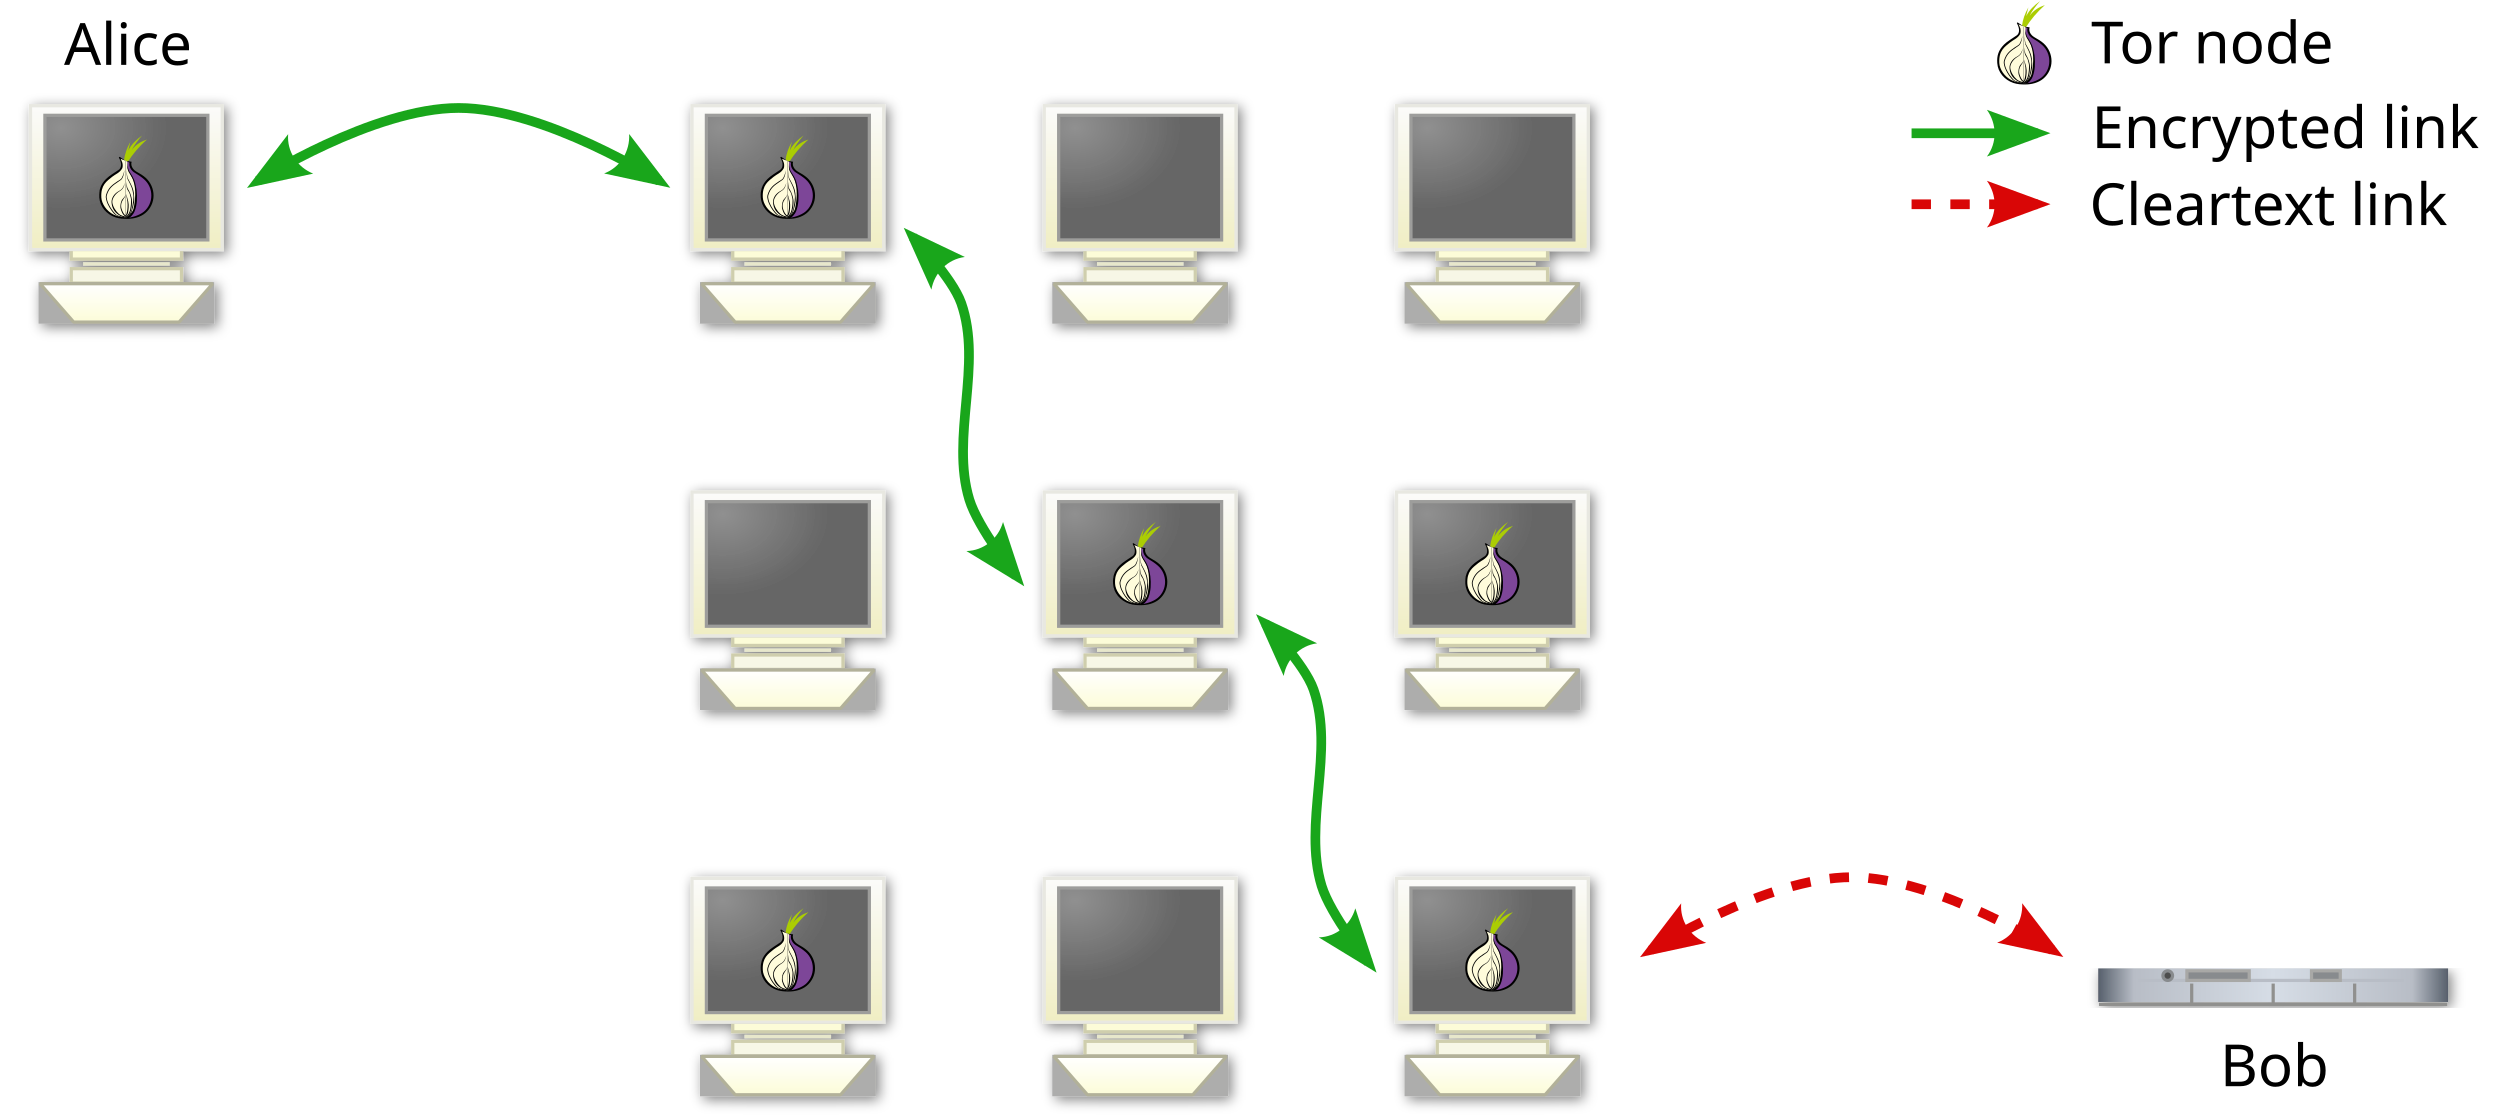
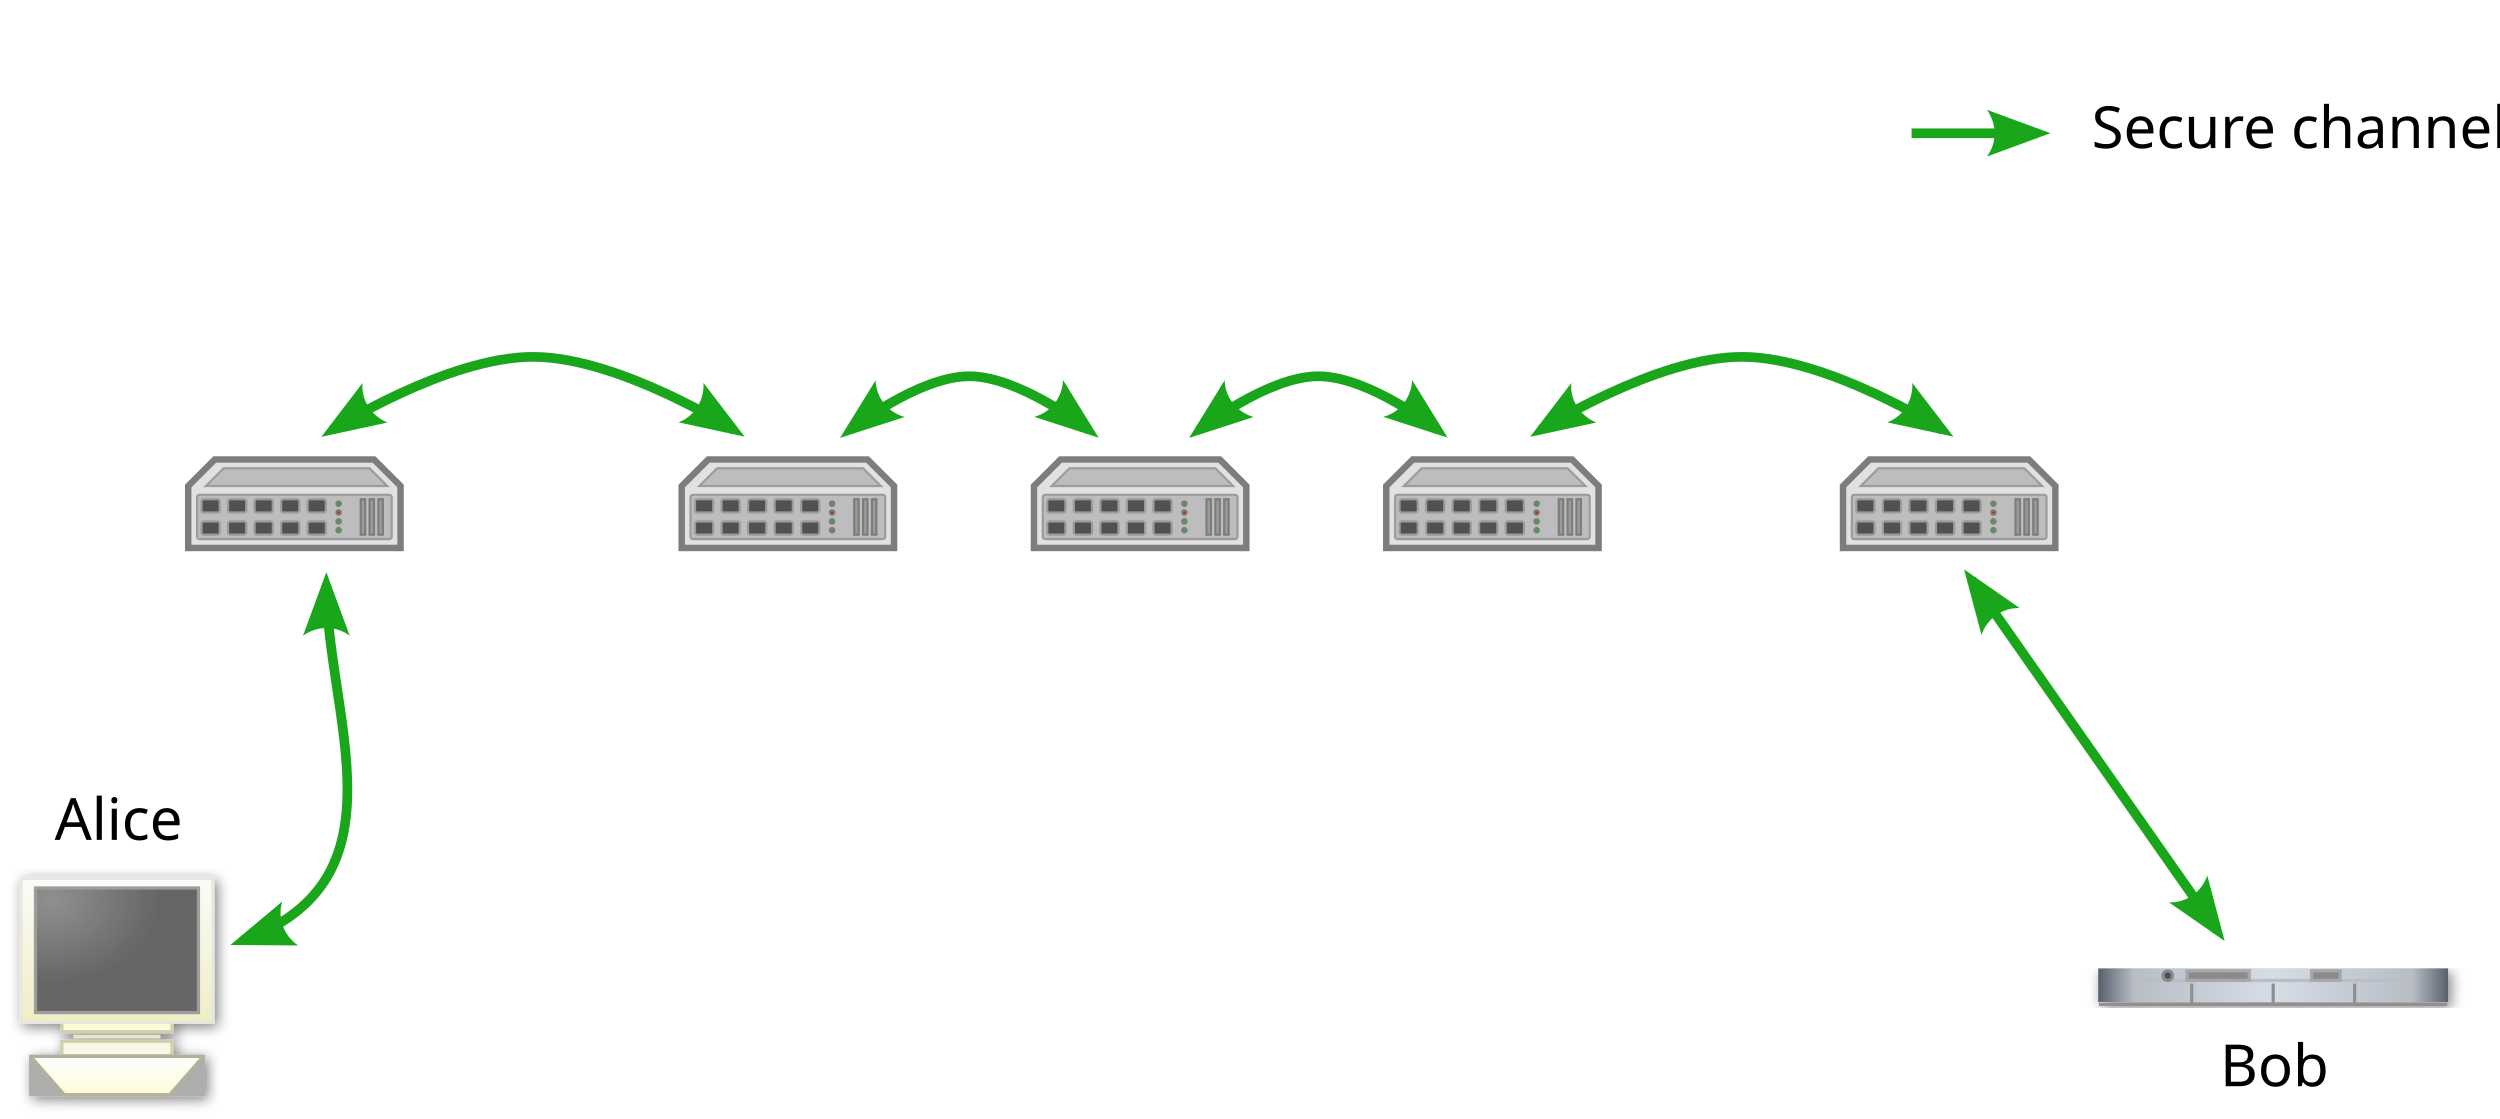
- <svg xmlns="http://www.w3.org/2000/svg" xmlns:xlink="http://www.w3.org/1999/xlink" viewBox="0 0 773.5 346" version="1.1">
+ <svg xmlns="http://www.w3.org/2000/svg" xmlns:xlink="http://www.w3.org/1999/xlink" height="100%" width="100%" version="1.1" viewBox="0 0 773.5 346">
  <defs>
-     <marker id="AsR" orient="auto" overflow="visible">
-       <path d="M5.231,2.42-1.324,0.01,5.231-2.401c-1.074,1.423-1.041,3.37-3.6e-7,4.821z" fill="#d90606" />
+     <marker id="AsG" overflow="visible" orient="auto">
+       <path d="M5.231,2.42-1.324,0.01,5.231-2.401c-1.074,1.423-1.041,3.37-3.6E-7,4.821z" fill="#19a61b" />
    </marker>
-     <marker id="AsG" orient="auto" overflow="visible">
-       <path d="M5.231,2.42-1.324,0.01,5.231-2.401c-1.074,1.423-1.041,3.37-3.6e-7,4.821z" fill="#19a61b" />
+     <marker id="AeG" overflow="visible" orient="auto">
+       <path d="M-5.231-2.42,1.324-0.01-5.231,2.401c1.074-1.423,1.041-3.37,3.6E-7-4.821z" fill="#19a61b" />
    </marker>
-     <marker id="AeR" orient="auto" overflow="visible">
-       <path d="M-5.231-2.42,1.324-0.01-5.231,2.401c1.074-1.423,1.041-3.37,3.6e-7-4.821z" fill="#d90606" />
-     </marker>
-     <marker id="AeG" orient="auto" overflow="visible">
-       <path d="M-5.231-2.42,1.324-0.01-5.231,2.401c1.074-1.423,1.041-3.37,3.6e-7-4.821z" fill="#19a61b" />
-     </marker>
-     <linearGradient id="lg1" x1="0.5" x2="0.5" y1="0" y2="1">
+     <linearGradient id="lg1" x2="0.5" x1="0.5" y2="1">
      <stop stop-color="#fff" offset="0" />
      <stop stop-color="#fcfcd8" offset="1" />
    </linearGradient>
-     <linearGradient id="lg2" x1="0.5" x2="0.5" y1="1" y2="0">
+     <linearGradient id="lg2" x2="0.5" y1="1" x1="0.5">
      <stop stop-color="#f0eec3" offset="0" />
      <stop stop-color="#fbfbfa" offset="1" />
    </linearGradient>
-     <linearGradient id="lg3" x1="0" x2="1" y1="0.5" y2="0.5">
+     <linearGradient id="lg3" y1="0.5" y2="0.5">
      <stop stop-color="#565f6b" offset="0" />
      <stop stop-color="#b8bdc6" offset="0.103" />
      <stop stop-color="#d6dde6" offset="0.5" />
      <stop stop-color="#b8bdc6" offset="0.897" />
      <stop stop-color="#565f6b" offset="1" />
    </linearGradient>
-     <radialGradient id="rg2" cx="0.1" cy="0.1" r="0.65">
+     <radialGradient id="rg2" cy="0.1" cx="0.1" r="0.65">
      <stop stop-color="#909090" offset="0" />
      <stop stop-color="#666" offset="1" />
    </radialGradient>
    <filter id="f1">
      <feFlood flood-opacity="0.5" />
      <feComposite operator="in" in2="SourceGraphic" />
      <feGaussianBlur stdDeviation="2" />
-       <feOffset dx="1" dy="1" />
-       <feComposite operator="over" in="SourceGraphic" />
+       <feOffset result="result1" dx="1" dy="1" />
+       <feComposite operator="over" in2="result1" in="SourceGraphic" />
    </filter>
  </defs>
  <g filter="url(#f1)">
-     <rect x="649.19" y="299.63" width="108.25" height="10.38" fill="url(#lg3)" />
-     <path d="m728.53,310.75,0-5.932m-25.209,5.932,0-5.932m-25.209,5.932,0-5.932m-28.175,5.932,106.77,0" fill="none" stroke="#90908e" stroke-linecap="square" />
-     <path d="m661.8,303.34,81.559,0" fill="none" stroke="#b8bdc6" stroke-linecap="square" />
-     <rect x="676.63" y="300.37" width="19.278" height="2.966" fill="#888b8e" stroke="#a8a8a6" />
-     <rect x="715.18" y="300.37" width="8.897" height="2.966" fill="#888b8e" stroke="#a8a8a6" />
-     <path d="m672.18,301.86a1.483,1.483,0,0,1,-2.966,0,1.483,1.483,0,1,1,2.966,0z" fill="#4e4e4e" stroke="#888b8e" />
+     <rect height="10.38" width="108.25" y="299.63" x="649.19" fill="url(#lg3)" />
+     <path stroke="#90908e" stroke-linecap="square" d="m728.53,310.75,0-5.932m-25.209,5.932,0-5.932m-25.209,5.932,0-5.932m-28.175,5.932,106.77,0" fill="none" />
+     <path stroke="#b8bdc6" stroke-linecap="square" d="m661.8,303.34,81.559,0" fill="none" />
+     <rect height="2.966" width="19.278" stroke="#a8a8a6" y="300.37" x="676.63" fill="#888b8e" />
+     <rect height="2.966" width="8.897" stroke="#a8a8a6" y="300.37" x="715.18" fill="#888b8e" />
+     <path stroke="#888b8e" d="m672.18,301.86a1.483,1.483,0,0,1,-2.966,0,1.483,1.483,0,1,1,2.966,0z" fill="#4e4e4e" />
  </g>
-   <g id="toron">
-     <path d="m627.58,2.277-0.686,2.725c0.972-1.925,2.515-3.373,4.288-4.65-1.296,1.505-2.477,3.011-3.201,4.516,1.22-1.715,2.858-2.668,4.707-3.297-2.458,2.192-4.41,4.543-5.896,6.906l-1.181-0.514c0.209-1.887,0.922-3.819,1.97-5.686z" fill="#abcd03" />
-     <path d="m624.42,7.463,2.249,0.933c0,0.572-0.046,2.316,0.311,2.83,3.74,4.816,3.111,14.471-0.758,14.719-5.891,0-8.137-4.002-8.137-7.679,0-3.354,4.021-5.583,6.422-7.565,0.61-0.534,0.504-1.713-0.087-3.237z" fill="#fffcdb" />
-     <path d="m626.67,8.363,0.81,0.413c-0.076,0.533,0.038,1.715,0.572,2.02,2.363,1.467,4.593,3.068,5.469,4.669,3.125,5.641-2.192,10.862-6.784,10.366,2.496-1.849,3.22-5.641,2.287-9.776-0.381-1.62-0.972-3.087-2.02-4.745-0.454-0.814-0.296-1.823-0.334-2.948z" fill="#7d4698" />
-     <path d="m626.28,8.223,1.677,0.229c-0.495,1.639,0.972,2.782,1.448,3.049,1.067,0.591,2.096,1.2,2.916,1.944,1.544,1.41,2.42,3.392,2.42,5.488,0,2.077-0.953,4.078-2.554,5.412-1.505,1.258-3.583,1.791-5.603,1.791-1.258,0-2.382-0.057-3.602-0.457-2.782-0.934-4.859-3.316-5.031-6.174-0.153-2.23,0.343-3.926,2.077-5.698,0.896-0.934,2.706-2.001,3.945-2.858,0.61-0.419,1.258-1.601,0.019-3.83l0.248-0.191,1.836,1.23-1.55-0.639c0.133,0.191,0.495,1.048,0.572,1.296,0.171,0.705,0.095,1.391-0.057,1.696-0.781,1.41-2.115,1.791-3.087,2.592-1.715,1.41-3.583,2.534-3.373,6.403,0.095,1.906,1.582,4.23,3.811,5.317,1.258,0.61,2.706,0.858,4.173,0.934,1.315,0.057,3.83-0.724,5.202-1.867,1.467-1.22,2.287-3.068,2.287-4.955,0-1.906-0.762-3.716-2.192-4.993-0.819-0.743-2.172-1.639-3.011-2.115-0.838-0.476-1.887-1.81-1.544-3.087z" fill="#000" />
-     <path d="m625.77,11.043c-0.171,0.877-0.362,2.458-1.124,3.049-0.324,0.229-0.648,0.457-0.991,0.686-1.372,0.934-2.744,1.81-3.373,4.059-0.133,0.476-0.019,0.991,0.095,1.467,0.343,1.372,1.315,2.858,2.077,3.735,0,0.038,0.153,0.133,0.153,0.171,0.629,0.743,0.819,0.953,3.201,1.486l-0.057,0.267c-1.429-0.381-2.611-0.724-3.354-1.582,0-0.019-0.133-0.153-0.133-0.153-0.8-0.915-1.772-2.439-2.134-3.868-0.133-0.572-0.248-1.01-0.095-1.601,0.648-2.325,2.058-3.24,3.487-4.211,0.324-0.21,0.705-0.4,1.01-0.648,0.591-0.438,0.914-1.772,1.239-2.858z" fill="#000" />
-     <path d="m626.38,14.664c0.019,0.991-0.078,1.488,0.17,2.193,0.152,0.419,0.667,0.991,0.82,1.544,0.21,0.743,0.438,1.563,0.419,2.058,0,0.572-0.036,1.638-0.283,2.782-0.189,0.945-0.624,1.756-1.356,2.215-0.75-0.154-1.63-0.418-2.15-0.863-1.01-0.877-1.905-2.342-2.019-3.619-0.095-1.048,0.875-2.594,2.228-3.375,1.143-0.667,1.409-1.427,1.657-2.647-0.343,1.067-0.665,1.962-1.77,2.533-1.601,0.838-2.422,2.246-2.346,3.58,0.114,1.715,0.801,2.877,2.154,3.811,0.572,0.4,1.64,0.823,2.307,0.937v-0.087c0.506-0.095,1.161-0.925,1.487-2.049,0.286-1.01,0.399-2.303,0.379-3.122-0.019-0.476-0.229-1.508-0.61-2.442-0.21-0.514-0.532-1.029-0.741-1.391-0.228-0.362-0.23-1.143-0.344-2.058z" fill="#000" />
-     <path d="m626.26,18.4c0.019,0.667,0.287,1.522,0.401,2.398,0.095,0.648,0.054,1.299,0.035,1.871-0.019,0.662-0.239,1.848-0.541,2.424-0.284-0.13-0.395-0.279-0.58-0.519-0.229-0.324-0.384-0.648-0.536-1.029-0.114-0.286-0.248-0.613-0.305-0.994-0.076-0.572-0.055-1.466,0.593-2.381,0.495-0.724,0.609-0.779,0.781-1.618-0.229,0.743-0.399,0.819-0.933,1.448-0.591,0.686-0.689,1.697-0.689,2.516,0,0.343,0.137,0.724,0.27,1.086,0.152,0.381,0.283,0.761,0.493,1.046,0.315,0.463,0.718,0.727,0.916,0.776,0.001,0,0.003-0,0.004,0,0.004,0.001,0.009,0.004,0.013,0.004v-0.022c0.37-0.412,0.592-0.822,0.667-1.234,0.095-0.495,0.117-0.992,0.174-1.583,0.057-0.495,0.016-1.163-0.118-1.849-0.19-0.858-0.512-1.732-0.645-2.341z" fill="#000" />
-     <path d="m626.32,10.243c0.019,0.991,0.095,2.84,0.362,3.563,0.076,0.248,0.781,1.334,1.277,2.649,0.343,0.915,0.419,1.753,0.476,2.001,0.229,1.086-0.057,2.916-0.438,4.65-0.19,0.934-0.838,2.096-1.582,2.554l-0.152,0.267c0.419-0.019,1.448-1.029,1.81-2.287,0.61-2.134,0.858-3.125,0.572-5.488-0.038-0.229-0.133-1.01-0.495-1.849-0.534-1.277-1.296-2.496-1.391-2.744-0.172-0.4-0.4-2.134-0.438-3.316z" fill="#000" />
-     <path d="m626.68,8.887c-0.057,1.018-0.072,1.393,0.119,2.136,0.21,0.819,1.277,2.001,1.715,3.354,0.838,2.592,0.629,5.984,0.019,8.632-0.229,0.934-1.315,2.287-2.401,2.725l0.8,0.191c0.438-0.019,1.562-1.067,2.001-2.268,0.705-1.887,0.838-4.135,0.553-6.498-0.019-0.229-0.4-2.268-0.762-3.125-0.515-1.277-1.429-2.42-1.524-2.668-0.171-0.419-0.548-1.29-0.519-2.48z" fill="#000" />
-     <rect height="17.584" width="0.077" y="8.171" x="626.07" fill="#000" />
+   <g id="router">
+     <path stroke="#7d7d7d" stroke-width="2" d="m58.23,150.37,8.212-8.212,49.273,0,8.212,8.212,0,19.162-65.697,0z" fill="#e1e1e1" />
+     <g stroke="#9c9c9c" stroke-width="0.684">
+       <path d="m63.705,150.37,5.475-5.475,45.167,0,5.475,5.475z" fill="#bdbdbd" />
+       <path d="m61.652,153.1,58.854,0c0.377,0,0.684,0.307,0.684,0.684v12.318c0,0.38-0.307,0.684-0.684,0.684h-58.854c-0.377,0-0.684-0.305-0.684-0.684v-12.318c0-0.377,0.307-0.684,0.684-0.684" fill="#bdbdbd" />
+       <g fill="#515151">
+         <path d="m87.658,154.47,4.28,0c0.377,0,0.684,0.307,0.684,0.684v2.737c0,0.38-0.307,0.684-0.684,0.684h-4.28c-0.377,0-0.684-0.305-0.684-0.684v-2.737c0-0.377,0.307-0.684,0.684-0.684" />
+         <path d="m87.658,161.32,4.28,0c0.377,0,0.684,0.307,0.684,0.684v2.737c0,0.38-0.307,0.684-0.684,0.684h-4.28c-0.377,0-0.684-0.305-0.684-0.684v-2.737c0-0.377,0.307-0.684,0.684-0.684" />
+         <path d="m95.868,154.47,4.28,0c0.377,0,0.684,0.307,0.684,0.684v2.737c0,0.38-0.307,0.684-0.684,0.684h-4.28c-0.377,0-0.684-0.305-0.684-0.684v-2.737c0-0.377,0.307-0.684,0.684-0.684" />
+         <path d="m95.868,161.32,4.28,0c0.377,0,0.684,0.307,0.684,0.684v2.737c0,0.38-0.307,0.684-0.684,0.684h-4.28c-0.377,0-0.684-0.305-0.684-0.684v-2.737c0-0.377,0.307-0.684,0.684-0.684" />
+         <path d="m63.02,154.47,4.28,0c0.377,0,0.684,0.307,0.684,0.684v2.737c0,0.38-0.307,0.684-0.684,0.684h-4.28c-0.377,0-0.684-0.305-0.684-0.684v-2.737c0-0.377,0.307-0.684,0.684-0.684" />
+         <path d="m63.02,161.32,4.28,0c0.377,0,0.684,0.307,0.684,0.684v2.737c0,0.38-0.307,0.684-0.684,0.684h-4.28c-0.377,0-0.684-0.305-0.684-0.684v-2.737c0-0.377,0.307-0.684,0.684-0.684" />
+         <path d="m71.233,154.47,4.28,0c0.377,0,0.684,0.307,0.684,0.684v2.737c0,0.38-0.307,0.684-0.684,0.684h-4.28c-0.377,0-0.684-0.305-0.684-0.684v-2.737c0-0.377,0.307-0.684,0.684-0.684" />
+         <path d="m71.233,161.32,4.28,0c0.377,0,0.684,0.307,0.684,0.684v2.737c0,0.38-0.307,0.684-0.684,0.684h-4.28c-0.377,0-0.684-0.305-0.684-0.684v-2.737c0-0.377,0.307-0.684,0.684-0.684" />
+         <path d="m79.445,154.47,4.28,0c0.377,0,0.684,0.307,0.684,0.684v2.737c0,0.38-0.307,0.684-0.684,0.684h-4.28c-0.377,0-0.684-0.305-0.684-0.684v-2.737c0-0.377,0.307-0.684,0.684-0.684" />
+         <path d="m79.445,161.32,4.28,0c0.377,0,0.684,0.307,0.684,0.684v2.737c0,0.38-0.307,0.684-0.684,0.684h-4.28c-0.377,0-0.684-0.305-0.684-0.684v-2.737c0-0.377,0.307-0.684,0.684-0.684" />
+       </g>
+       <g stroke="#7d7d7d">
+         <path d="m105.45,155.84c0,0.914-1.369,0.914-1.369,0,0-0.912,1.369-0.912,1.369,0" fill="#00c700" />
+         <path d="m105.45,158.58c0,0.914-1.369,0.914-1.369,0,0-0.912,1.369-0.912,1.369,0" fill="#c51900" />
+         <path d="m105.45,161.32c0,0.914-1.369,0.914-1.369,0,0-0.912,1.369-0.912,1.369,0" fill="#00c700" />
+         <path d="m105.45,164.05c0,0.914-1.369,0.914-1.369,0,0-0.912,1.369-0.912,1.369,0" fill="#00c700" />
+         <path d="m111.61,154.47,1.369,0,0,10.95-1.369,0z" fill="#9c9c9c" />
+         <path d="m114.35,154.47,1.369,0,0,10.95-1.369,0z" fill="#9c9c9c" />
+         <path d="m117.09,154.47,1.369,0,0,10.95-1.369,0z" fill="#9c9c9c" />
+       </g>
+     </g>
  </g>
-   <g id="relay">
-     <g id="comp" filter="url(#f1)">
-       <rect x="22.049" y="77.199" width="34.106" height="2.966" fill="#fcfcd8" stroke="#cfcead" />
-       <rect x="9.444" y="32.712" width="59.316" height="44.487" fill="url(#lg2)" stroke="#e8e8e1" />
-       <rect x="13.893" y="35.678" width="50.418" height="38.555" fill="url(#rg2)" stroke="#9d9d9b" />
-       <rect x="22.049" y="83.13" width="34.106" height="4.449" fill="#f7f7e6" stroke="#cfcead" />
-       <rect x="12.41" y="87.784" width="53.384" height="11.863" fill="#adadac" stroke="#adadac" />
-       <path d="m25.756,81.648,26.692,0" fill="none" stroke="#e7e7cb" />
-       <path d="m12.41,87.784,10.38,11.863,32.624,0,10.38-11.863z" fill="url(#lg1)" stroke="#b2b199" stroke-linejoin="bevel" />
+   <g>
+     <g filter="url(#f1)">
+       <rect height="2.966" width="34.106" stroke="#cfcead" y="316.26" x="19.136" fill="#fcfcd8" />
+       <rect height="44.487" width="59.316" stroke="#e8e8e1" y="271.77" x="6.532" fill="url(#lg2)" />
+       <rect height="38.555" width="50.418" stroke="#9d9d9b" y="274.74" x="10.981" fill="url(#rg2)" />
+       <rect height="4.449" width="34.106" stroke="#cfcead" y="322.19" x="19.136" fill="#f7f7e6" />
+       <rect height="11.863" width="53.384" stroke="#adadac" y="326.84" x="9.498" fill="#adadac" />
+       <path stroke="#e7e7cb" d="m22.843,320.71,26.692,0" fill="none" />
+       <path stroke-linejoin="bevel" stroke="#b2b199" d="m9.498,326.84,10.38,11.863,32.624,0,10.38-11.863z" fill="url(#lg1)" />
    </g>
-     <use xlink:href="#toron" x="-587.231" y="41.583" />
  </g>
-   <use xlink:href="#relay" x="204.665" y="0" />
-   <use xlink:href="#comp" x="313.657" y="0" />
-   <use xlink:href="#comp" x="422.65" y="0" />
-   <use xlink:href="#comp" x="204.665" y="119.53" />
-   <use xlink:href="#relay" x="313.657" y="119.53" />
-   <use xlink:href="#relay" x="422.65" y="119.53" />
-   <use xlink:href="#relay" x="204.665" y="239.06" />
-   <use xlink:href="#comp" x="313.657" y="239.06" />
-   <use xlink:href="#relay" x="422.65" y="239.06" />
-   <g style="fill:none;stroke:#19a61b;stroke-width:3;marker-start:url(#AsG);marker-end:url(#AeG)">
-     <path d="m282.41,73.309s12.205,12.507,15,20.5c6.69,19.131-3.385,41.356,2.5,60.75,2.693,8.876,14.5,23.75,14.5,23.75" />
-     <path d="m391.41,192.84s12.205,12.507,15,20.5c6.69,19.131-3.385,41.356,2.5,60.75,2.693,8.876,14.5,23.75,14.5,23.75" />
-     <path d="m79.76,55.992s35.612-22.588,62.131-22.588,62.131,22.589,62.131,22.589" />
-     <path d="m591.44,41.236,39,0" style="marker-start:none" />
-   </g>
-   <g style="fill:none;stroke:#d90606;stroke-width:3;stroke-dasharray:6,6;marker-start:url(#AsR);marker-end:url(#AeR)">
-     <path d="m510.76,293.99s35.612-22.588,62.131-22.588,62.131,22.589,62.131,22.589" />
-     <path d="m591.44,63.2,39,0" style="marker-start:none" />
+   <use y="0" x="152.689" xlink:href="#router" />
+   <use y="0" x="261.681" xlink:href="#router" />
+   <use y="0" x="370.674" xlink:href="#router" />
+   <use y="0" x="512" xlink:href="#router" />
+   <g style="marker-start:url(#AsG);marker-end:url(#AeG);" stroke-width="3" stroke="#19a61b" fill="none">
+     <path d="m610,179.42,76,108.5" />
+     <path d="m371.02,133s21.138-16.588,36.879-16.588,36.879,16.589,36.879,16.589" />
+     <path d="m476.76,133s35.612-22.588,62.131-22.588,62.131,22.589,62.131,22.589" />
+     <path d="m75,291c51.967-18.659,26-69.507,26-110" />
+     <path d="m102.76,133s35.612-22.588,62.131-22.588,62.131,22.589,62.131,22.589" />
+     <path d="m263.02,133s21.138-16.588,36.879-16.588,36.879,16.589,36.879,16.589" />
+     <path marker-start="none" d="m591.44,41.236,39,0" />
  </g>
  <g font-size="18px" font-family="Cabin">
-     <text x="19.812" y="20.069">Alice</text>
-     <text x="686.879" y="336.069">Bob</text>
-     <text x="647.148" y="45.806" xml:space="preserve">Encrypted link</text>
-     <text x="646.504" y="69.634" xml:space="preserve">Cleartext link</text>
-     <text x="646.99" y="19.598" xml:space="preserve">Tor node</text>
+     <text y="259.849" x="16.9">Alice</text>
+     <text y="336.069" x="686.879">Bob</text>
+     <text y="45.806" x="647.148" xml:space="preserve">Secure channel</text>
  </g>
</svg>
